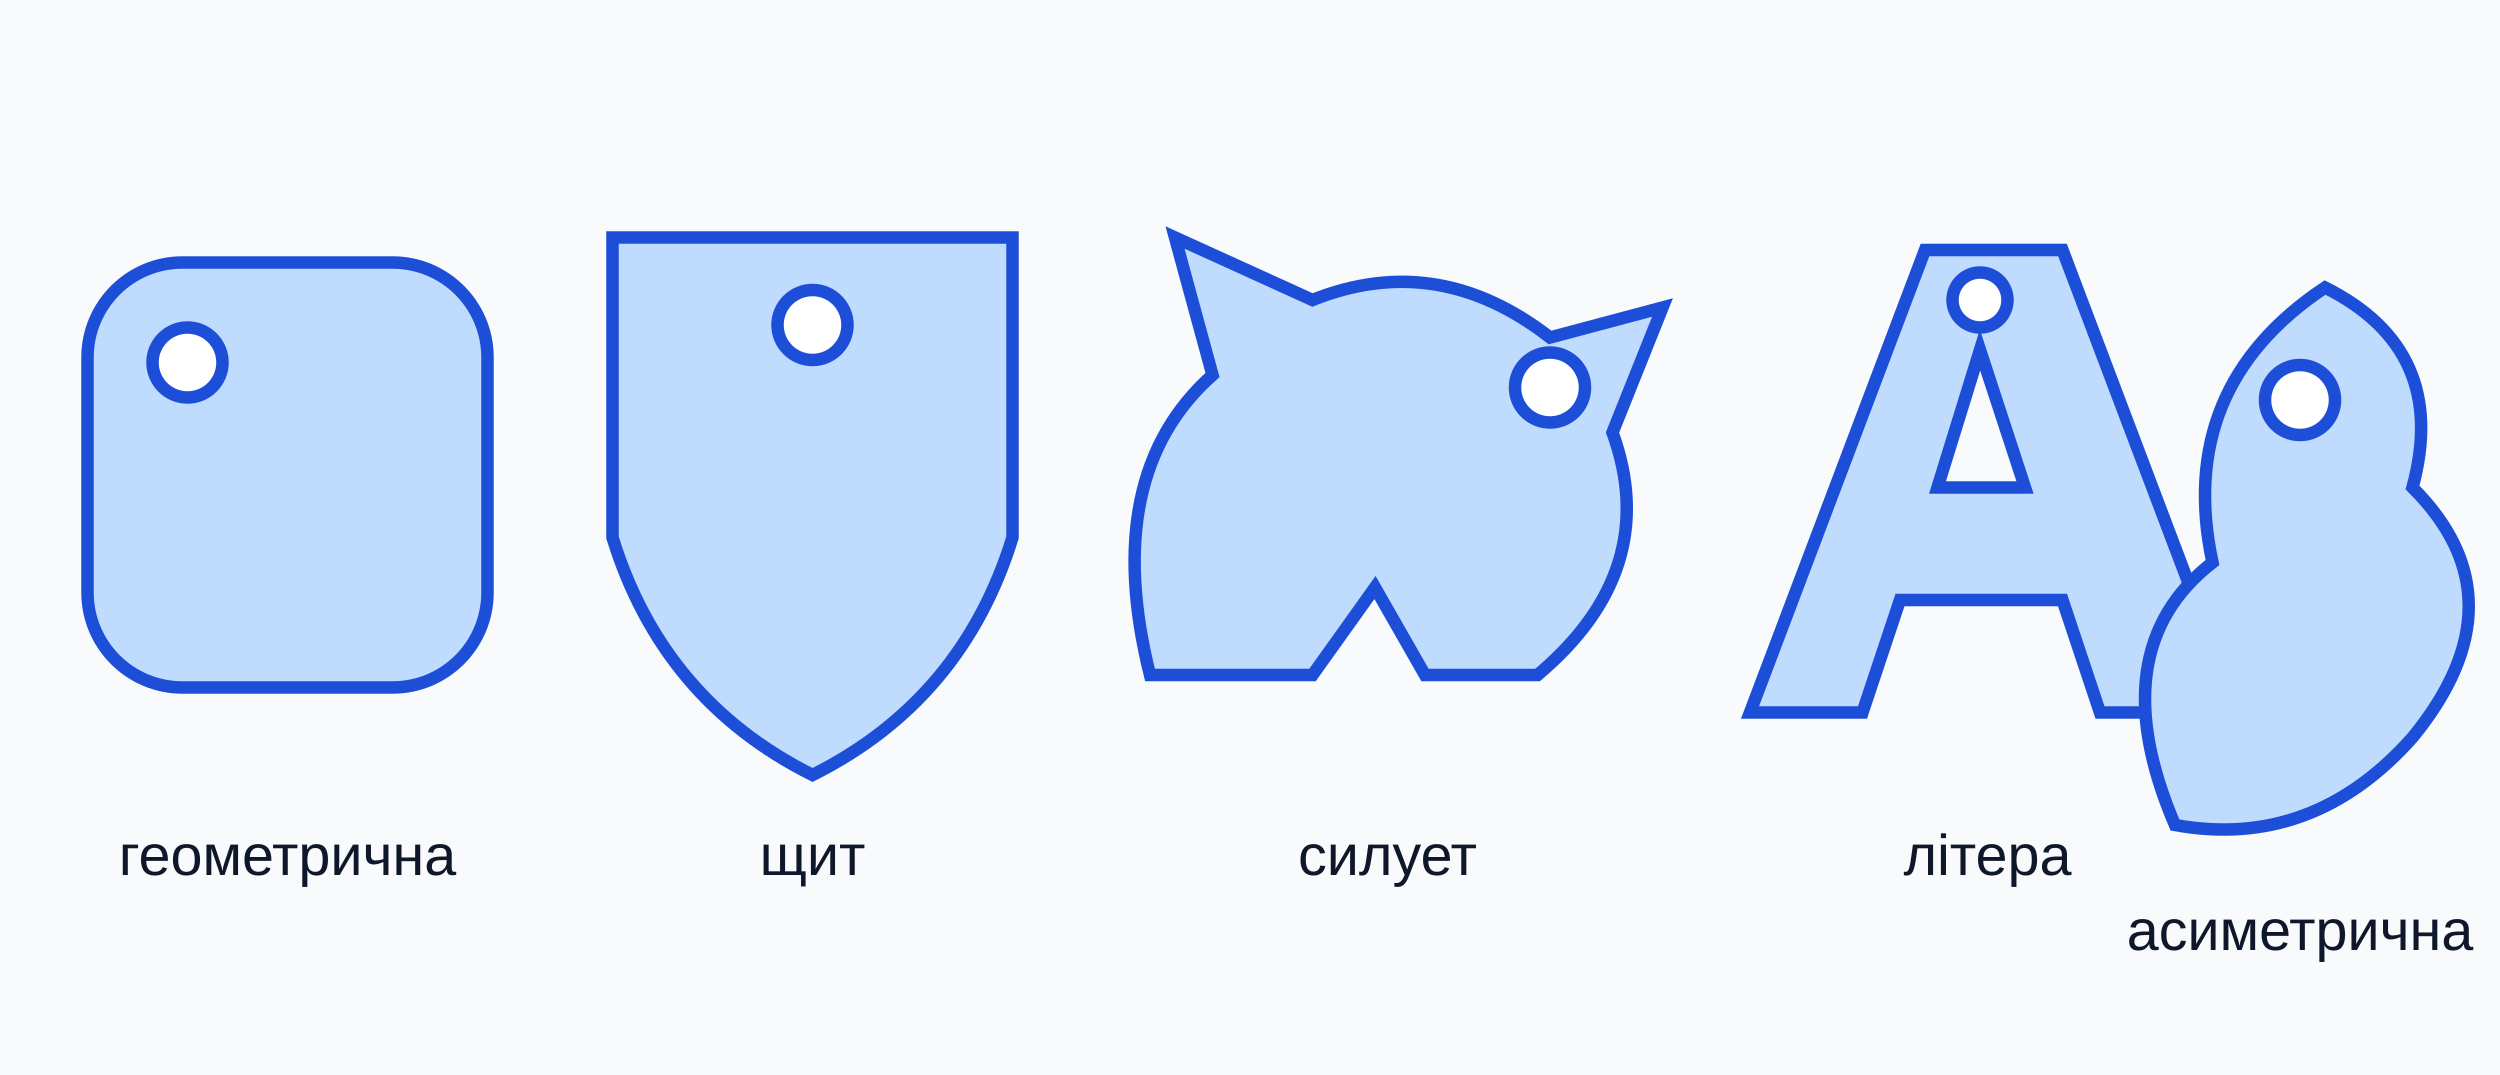
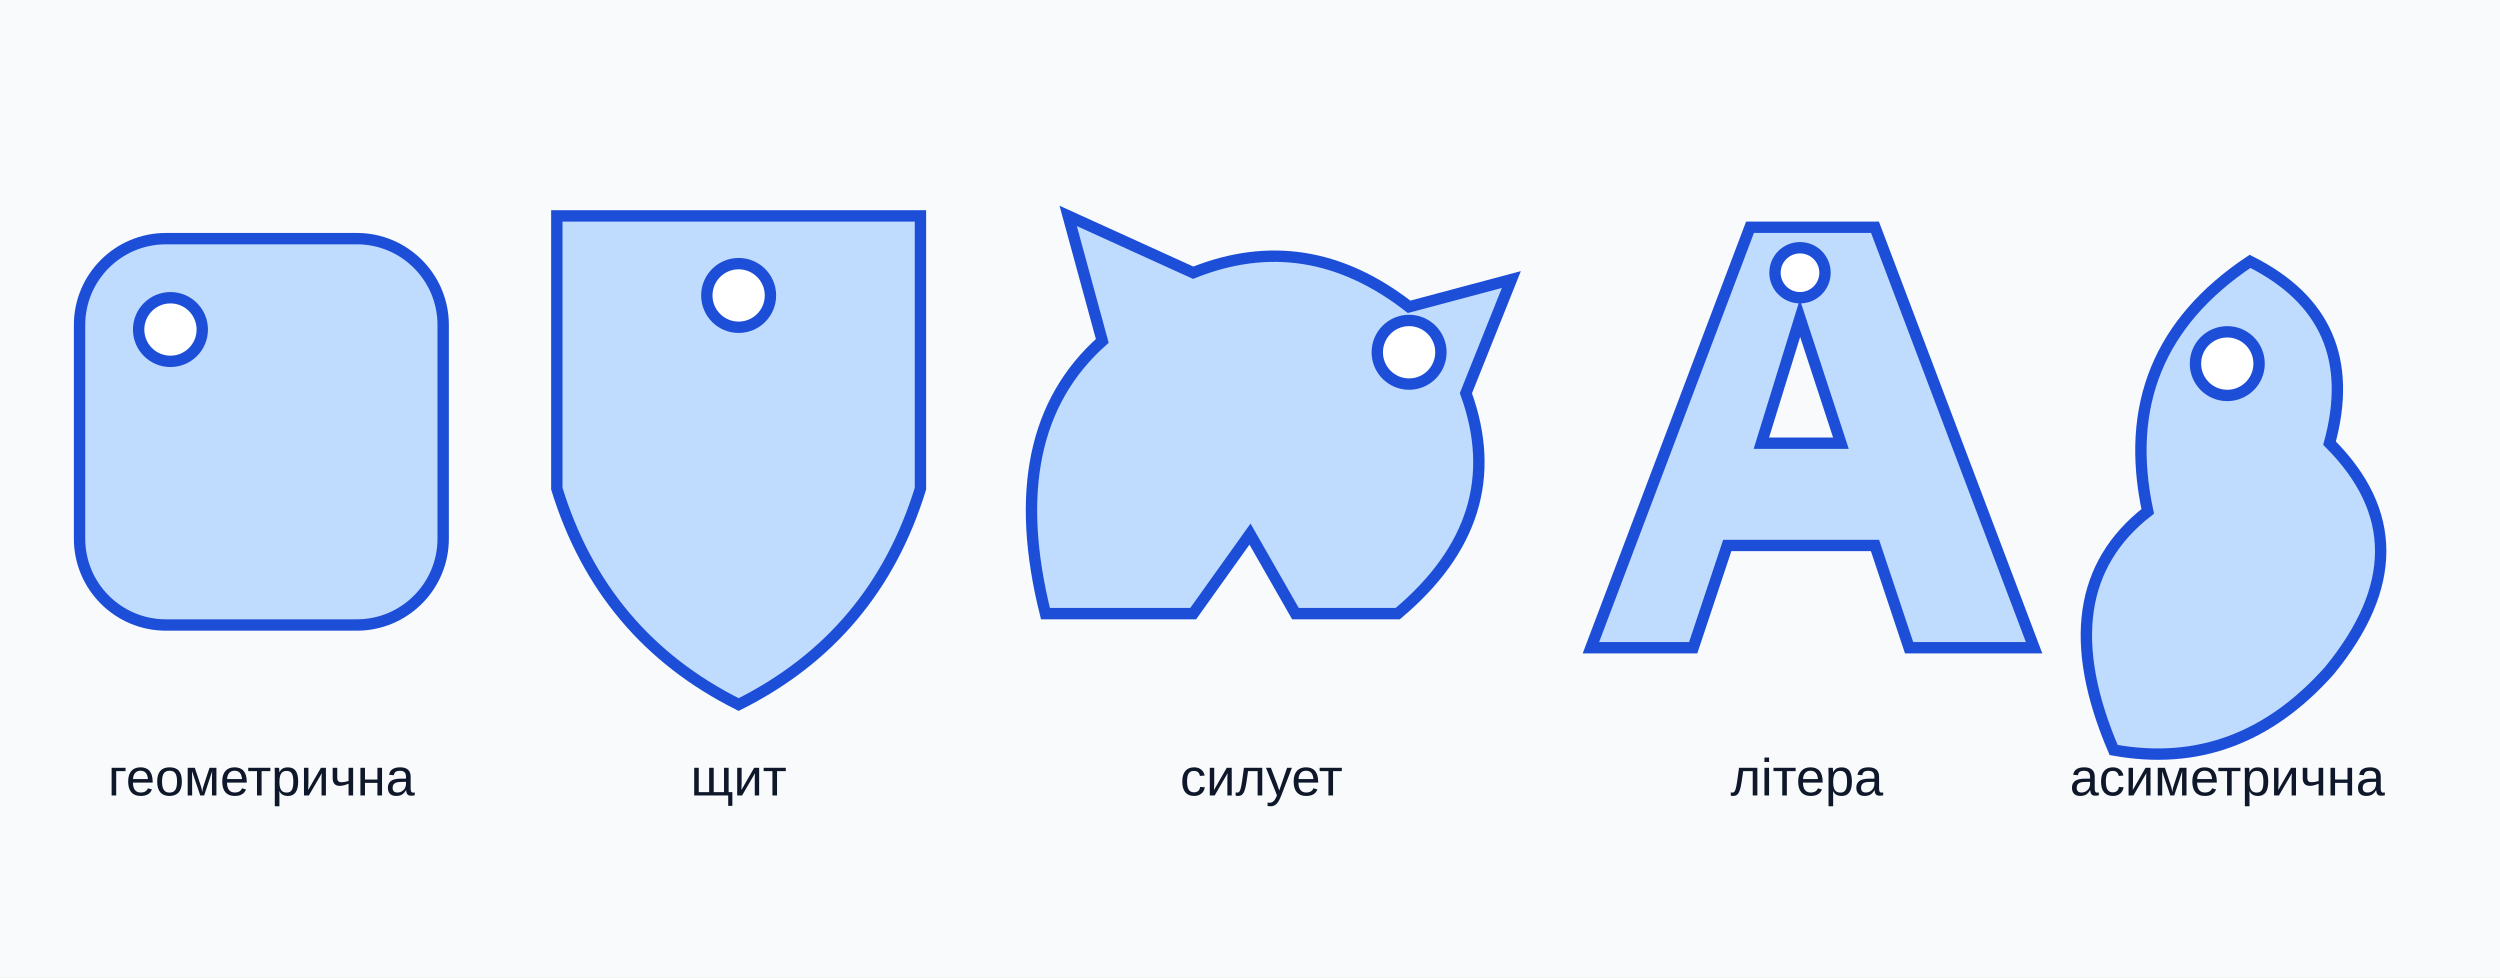
- <svg xmlns="http://www.w3.org/2000/svg" width="1000" height="430" viewBox="0 0 1000 430" role="img" aria-labelledby="title desc">
-   <rect width="1000" height="430" fill="#f8fafc" />
+ <svg xmlns="http://www.w3.org/2000/svg" width="1100" height="430" viewBox="0 0 1100 430" role="img" aria-labelledby="title desc">
+   <rect width="1100" height="430" fill="#f8fafc" />
  <g fill="#bfdbfe" stroke="#1d4ed8" stroke-width="5">
    <rect x="35" y="105" width="160" height="170" rx="38" />
    <circle cx="75" cy="145" r="14" fill="#fff" />
    <path d="M245 95h160v120q-20 65-80 95-60-30-80-95Z" />
    <circle cx="325" cy="130" r="14" fill="#fff" />
    <path d="M460 270q-20-80 25-120l-15-55 55 25q50-20 95 15l45-12-20 50q20 55-30 97h-45l-20-35-25 35Z" />
    <circle cx="620" cy="155" r="14" fill="#fff" />
    <path d="M700 285 770 100h55l70 185h-55l-15-45h-65l-15 45Zm75-90h35l-18-55Z" />
    <circle cx="792" cy="120" r="11" fill="#fff" />
-     <path d="M870 330q-30-70 15-105-15-70 45-110 50 25 35 80 45 45 0 100-40 45-95 35Z" />
-     <circle cx="920" cy="160" r="14" fill="#fff" />
+     <g transform="translate(60 0)">
+       <path d="M870 330q-30-70 15-105-15-70 45-110 50 25 35 80 45 45 0 100-40 45-95 35Z" />
+       <circle cx="920" cy="160" r="14" fill="#fff" />
+     </g>
  </g>
  <g font-family="Arial, sans-serif" font-size="23" text-anchor="middle" fill="#0f172a">
-     <text x="115" y="350">геометрична</text>
-     <text x="325" y="350">щит</text>
-     <text x="555" y="350">силует</text>
-     <text x="795" y="350">літера</text>
-     <text x="920" y="380">асиметрична</text>
+     <text x="115" y="350" text-anchor="middle">геометрична</text>
+     <text x="325" y="350" text-anchor="middle">щит</text>
+     <text x="555" y="350" text-anchor="middle">силует</text>
+     <text x="795" y="350" text-anchor="middle">літера</text>
+     <text x="980" y="350" text-anchor="middle">асиметрична</text>
  </g>
</svg>
